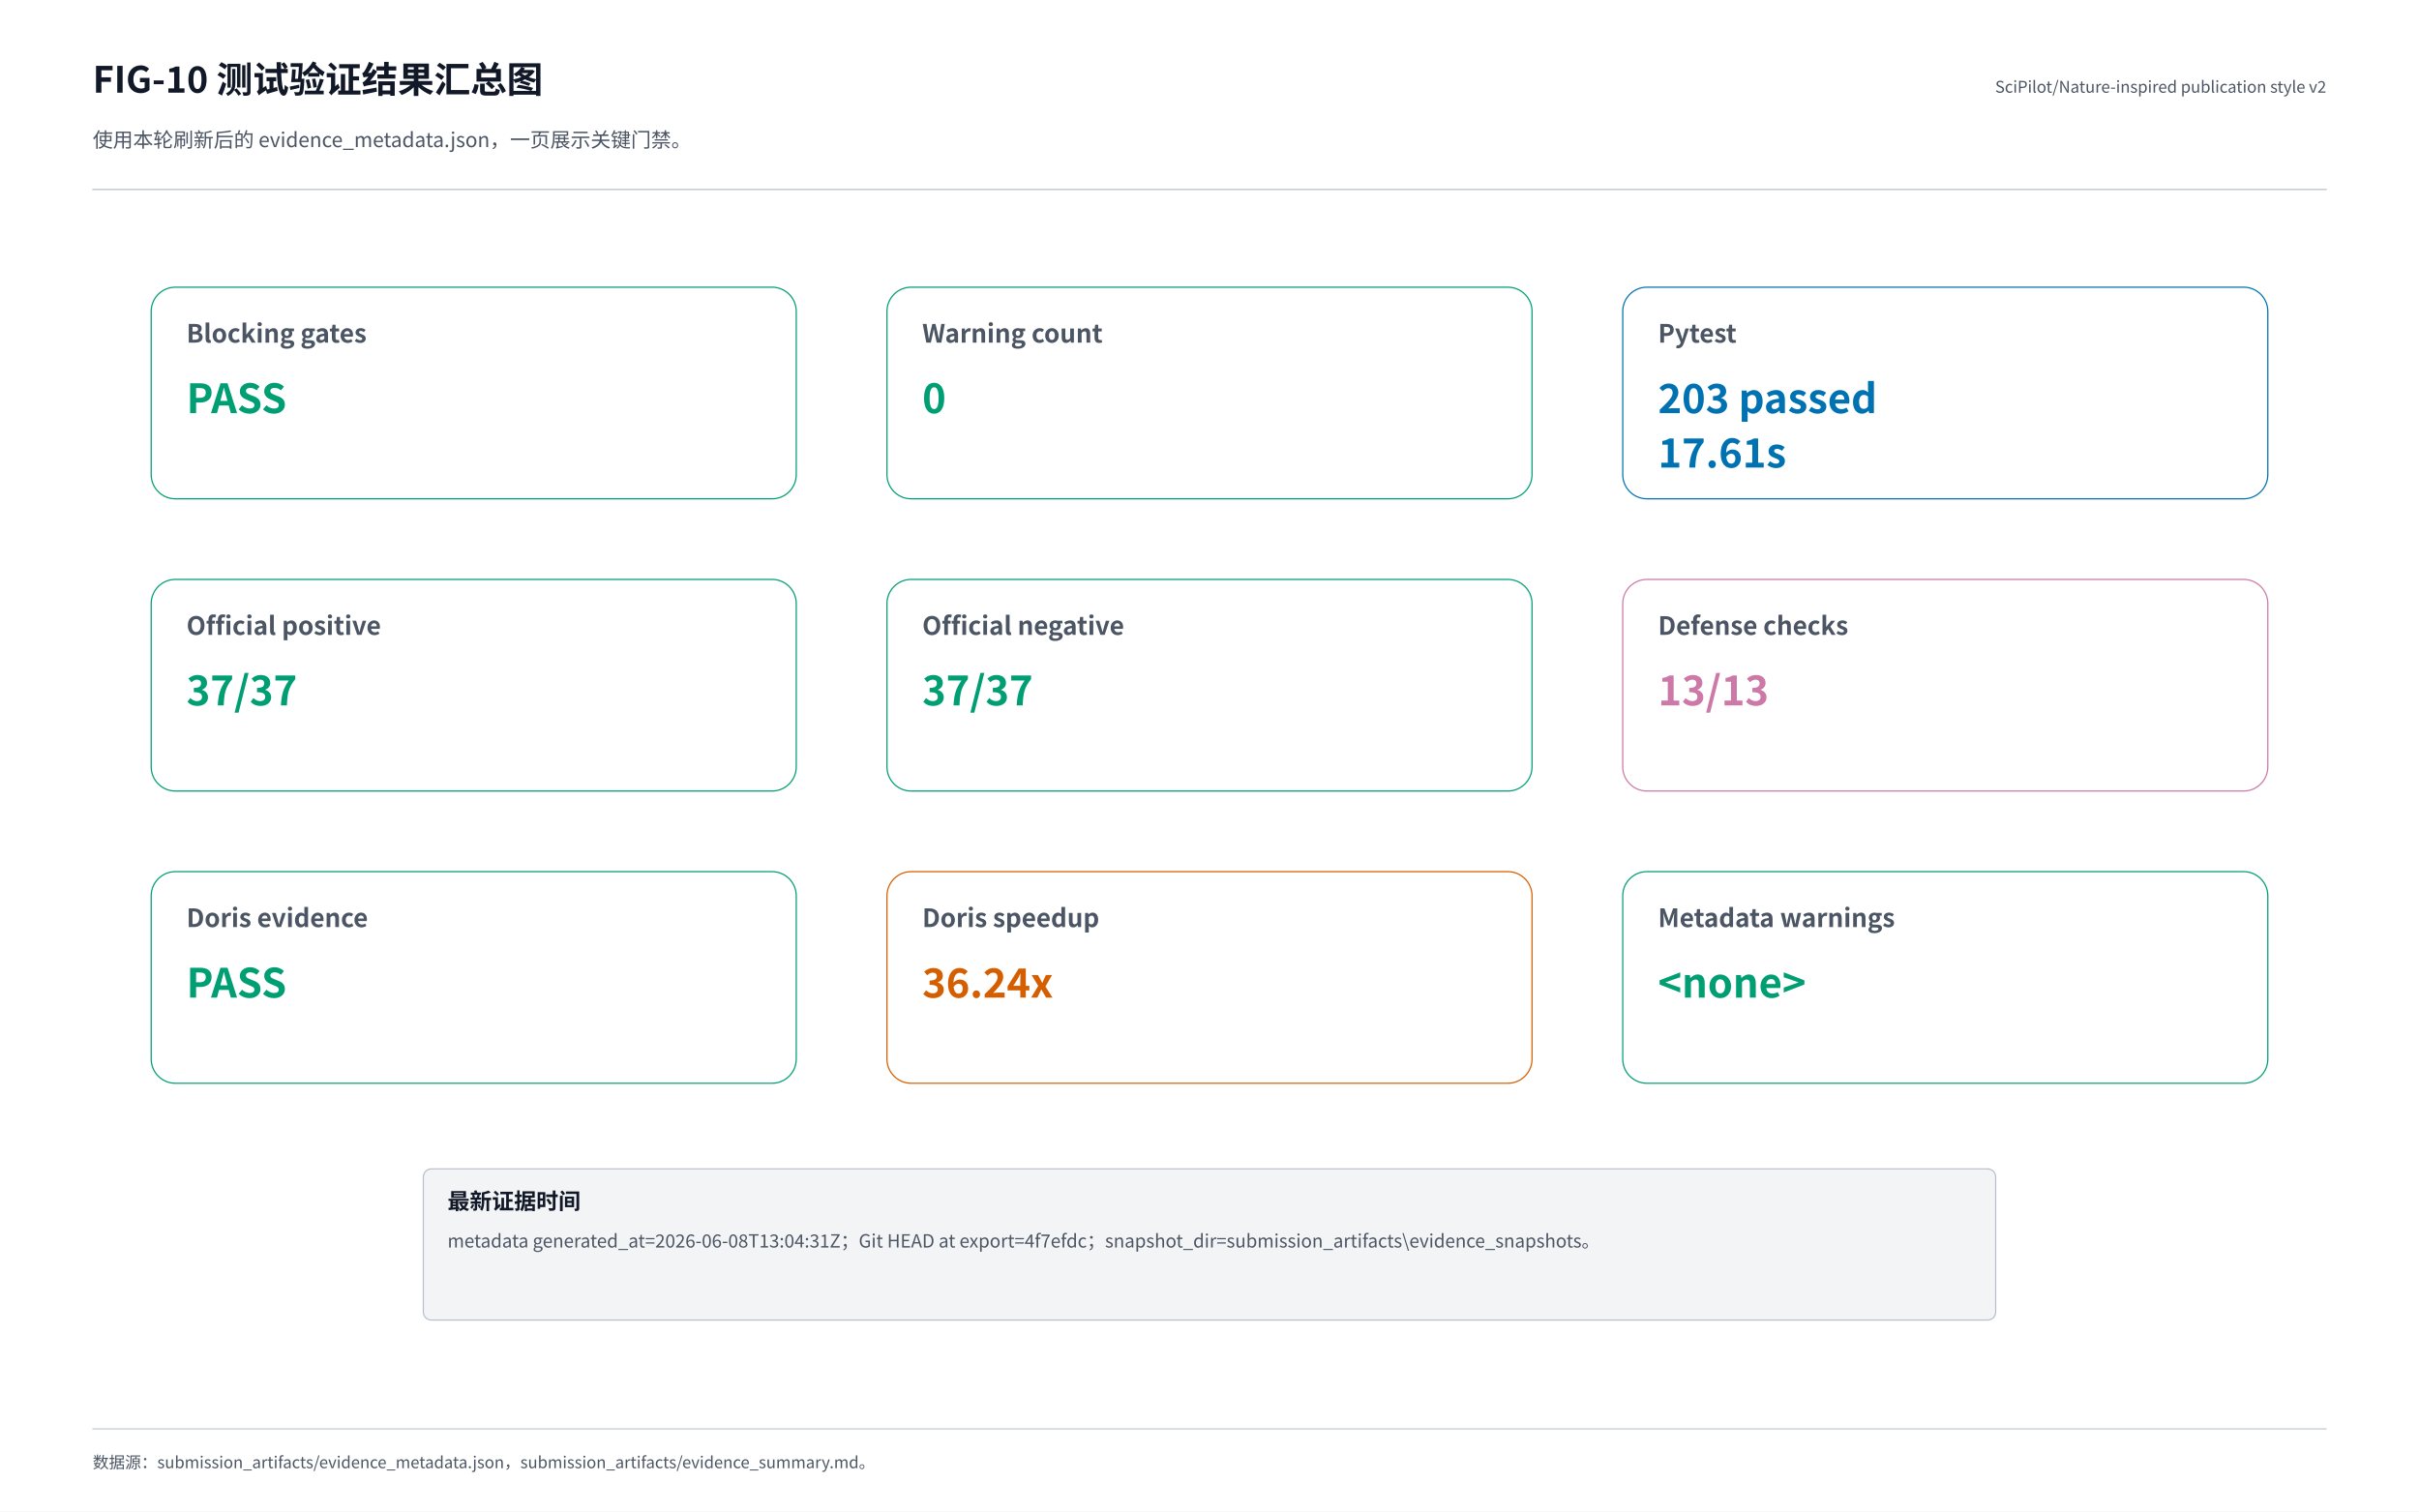
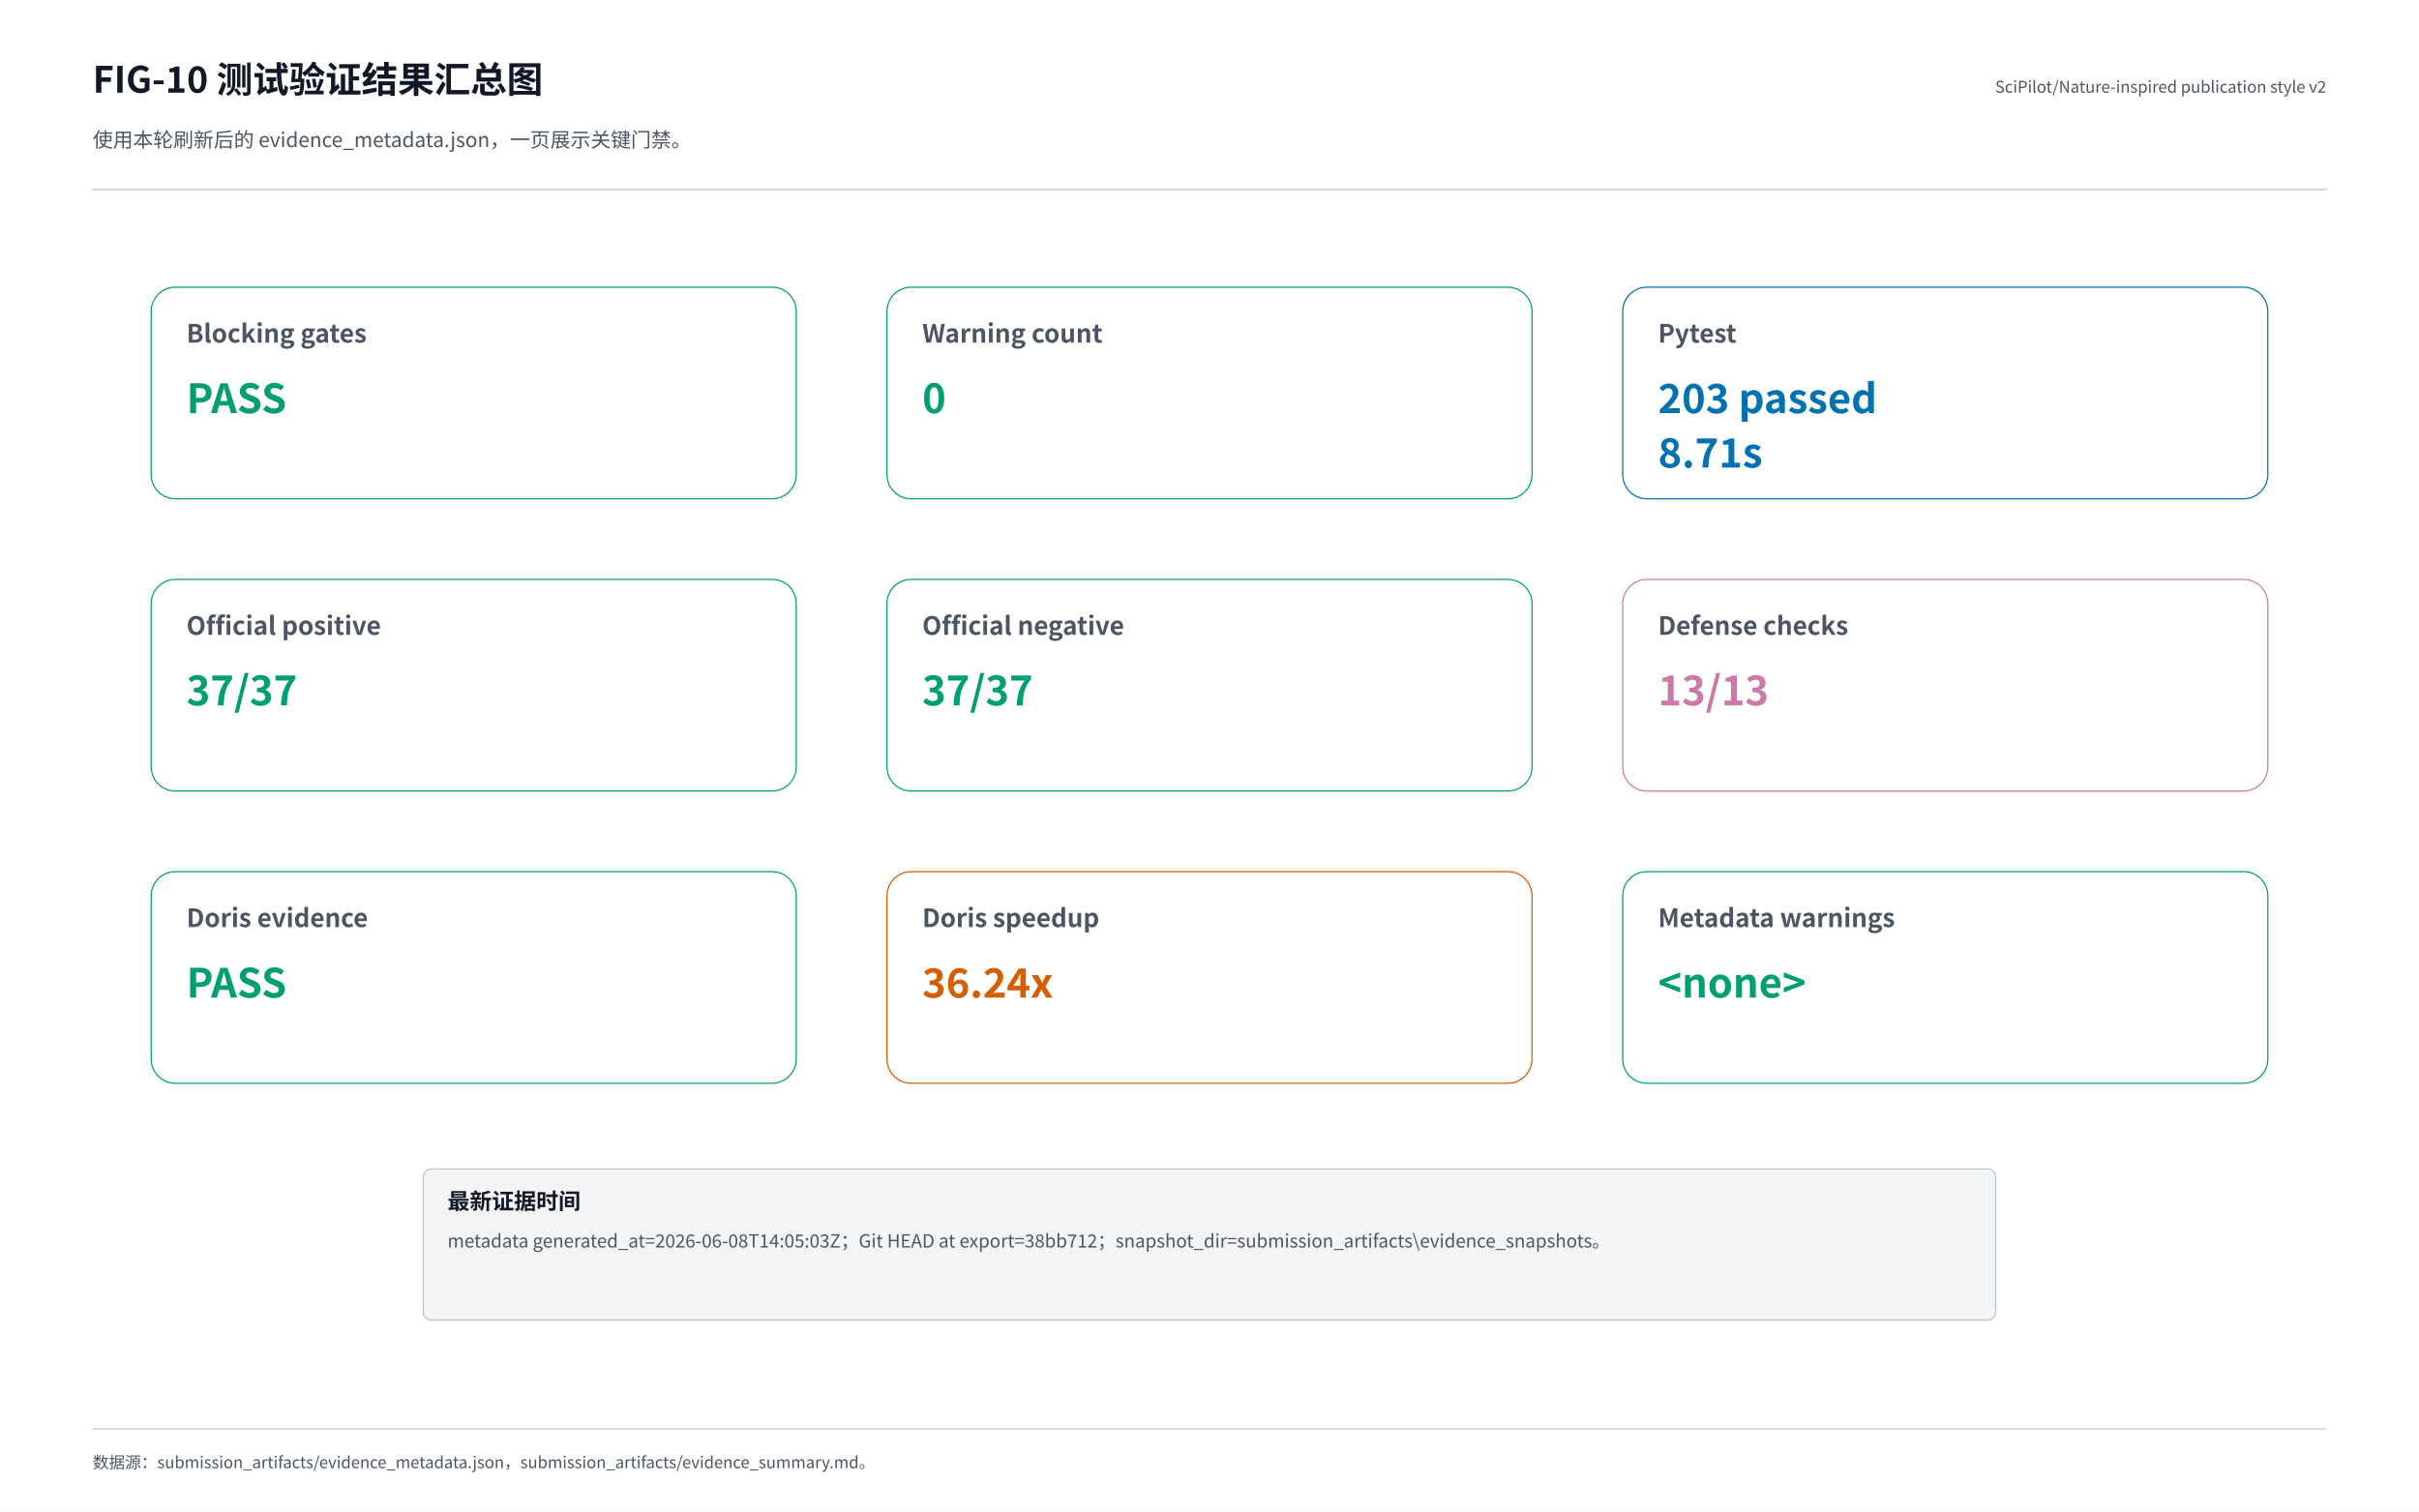
<svg xmlns="http://www.w3.org/2000/svg" width="2400" height="1500" viewBox="0 0 2400 1500" role="img" aria-label="FIG-10  测试验证结果汇总图">
  <rect x="0" y="0" width="2400" height="1500" fill="#ffffff" />
  <defs>
    <marker id="arrow" markerWidth="12" markerHeight="12" refX="10" refY="6" orient="auto">
      <path d="M2,2 L10,6 L2,10 Z" fill="#4b5563" />
    </marker>
  </defs>
  <text x="92.0" y="92.0" font-family="Microsoft YaHei, SimSun, Noto Sans CJK SC, Arial, sans-serif" font-size="36" font-weight="800" fill="#111827" text-anchor="start">
    <tspan x="92.0" dy="0.0">FIG-10  测试验证结果汇总图</tspan>
  </text>
  <text x="92.0" y="146.0" font-family="Microsoft YaHei, SimSun, Noto Sans CJK SC, Arial, sans-serif" font-size="20" font-weight="400" fill="#4b5563" text-anchor="start">
    <tspan x="92.0" dy="0.0">使用本轮刷新后的 evidence_metadata.json，一页展示关键门禁。</tspan>
  </text>
  <text x="2308.0" y="92.0" font-family="Microsoft YaHei, SimSun, Noto Sans CJK SC, Arial, sans-serif" font-size="16" font-weight="400" fill="#4b5563" text-anchor="end">
    <tspan x="2308.0" dy="0.0">SciPilot/Nature-inspired publication style v2</tspan>
  </text>
  <line x1="92.0" y1="188.0" x2="2308.0" y2="188.0" stroke="#b8c0cc" stroke-width="1.2" stroke-linecap="round" />
  <rect x="150.0" y="285.0" width="640.0" height="210.0" rx="24" fill="#ffffff" stroke="#009E73" stroke-width="1.2" />
  <text x="185.0" y="340.0" font-family="Microsoft YaHei, SimSun, Noto Sans CJK SC, Arial, sans-serif" font-size="25" font-weight="700" fill="#4b5563" text-anchor="start">
    <tspan x="185.0" dy="0.0">Blocking gates</tspan>
  </text>
  <text x="185.0" y="410.0" font-family="Microsoft YaHei, SimSun, Noto Sans CJK SC, Arial, sans-serif" font-size="40" font-weight="900" fill="#009E73" text-anchor="start">
    <tspan x="185.0" dy="0.0">PASS</tspan>
  </text>
  <rect x="880.0" y="285.0" width="640.0" height="210.0" rx="24" fill="#ffffff" stroke="#009E73" stroke-width="1.2" />
  <text x="915.0" y="340.0" font-family="Microsoft YaHei, SimSun, Noto Sans CJK SC, Arial, sans-serif" font-size="25" font-weight="700" fill="#4b5563" text-anchor="start">
    <tspan x="915.0" dy="0.0">Warning count</tspan>
  </text>
  <text x="915.0" y="410.0" font-family="Microsoft YaHei, SimSun, Noto Sans CJK SC, Arial, sans-serif" font-size="40" font-weight="900" fill="#009E73" text-anchor="start">
    <tspan x="915.0" dy="0.0">0</tspan>
  </text>
  <rect x="1610.0" y="285.0" width="640.0" height="210.0" rx="24" fill="#ffffff" stroke="#0072B2" stroke-width="1.2" />
  <text x="1645.0" y="340.0" font-family="Microsoft YaHei, SimSun, Noto Sans CJK SC, Arial, sans-serif" font-size="25" font-weight="700" fill="#4b5563" text-anchor="start">
    <tspan x="1645.0" dy="0.0">Pytest</tspan>
  </text>
  <text x="1645.0" y="410.0" font-family="Microsoft YaHei, SimSun, Noto Sans CJK SC, Arial, sans-serif" font-size="40" font-weight="900" fill="#0072B2" text-anchor="start">
    <tspan x="1645.0" dy="0.0">203 passed</tspan>
-     <tspan x="1645.0" dy="54.0">17.61s</tspan>
+     <tspan x="1645.0" dy="54.0">8.71s</tspan>
  </text>
  <rect x="150.0" y="575.0" width="640.0" height="210.0" rx="24" fill="#ffffff" stroke="#009E73" stroke-width="1.2" />
  <text x="185.0" y="630.0" font-family="Microsoft YaHei, SimSun, Noto Sans CJK SC, Arial, sans-serif" font-size="25" font-weight="700" fill="#4b5563" text-anchor="start">
    <tspan x="185.0" dy="0.0">Official positive</tspan>
  </text>
  <text x="185.0" y="700.0" font-family="Microsoft YaHei, SimSun, Noto Sans CJK SC, Arial, sans-serif" font-size="40" font-weight="900" fill="#009E73" text-anchor="start">
    <tspan x="185.0" dy="0.0">37/37</tspan>
  </text>
  <rect x="880.0" y="575.0" width="640.0" height="210.0" rx="24" fill="#ffffff" stroke="#009E73" stroke-width="1.2" />
  <text x="915.0" y="630.0" font-family="Microsoft YaHei, SimSun, Noto Sans CJK SC, Arial, sans-serif" font-size="25" font-weight="700" fill="#4b5563" text-anchor="start">
    <tspan x="915.0" dy="0.0">Official negative</tspan>
  </text>
  <text x="915.0" y="700.0" font-family="Microsoft YaHei, SimSun, Noto Sans CJK SC, Arial, sans-serif" font-size="40" font-weight="900" fill="#009E73" text-anchor="start">
    <tspan x="915.0" dy="0.0">37/37</tspan>
  </text>
  <rect x="1610.0" y="575.0" width="640.0" height="210.0" rx="24" fill="#ffffff" stroke="#CC79A7" stroke-width="1.2" />
  <text x="1645.0" y="630.0" font-family="Microsoft YaHei, SimSun, Noto Sans CJK SC, Arial, sans-serif" font-size="25" font-weight="700" fill="#4b5563" text-anchor="start">
    <tspan x="1645.0" dy="0.0">Defense checks</tspan>
  </text>
  <text x="1645.0" y="700.0" font-family="Microsoft YaHei, SimSun, Noto Sans CJK SC, Arial, sans-serif" font-size="40" font-weight="900" fill="#CC79A7" text-anchor="start">
    <tspan x="1645.0" dy="0.0">13/13</tspan>
  </text>
  <rect x="150.0" y="865.0" width="640.0" height="210.0" rx="24" fill="#ffffff" stroke="#009E73" stroke-width="1.2" />
  <text x="185.0" y="920.0" font-family="Microsoft YaHei, SimSun, Noto Sans CJK SC, Arial, sans-serif" font-size="25" font-weight="700" fill="#4b5563" text-anchor="start">
    <tspan x="185.0" dy="0.0">Doris evidence</tspan>
  </text>
  <text x="185.0" y="990.0" font-family="Microsoft YaHei, SimSun, Noto Sans CJK SC, Arial, sans-serif" font-size="40" font-weight="900" fill="#009E73" text-anchor="start">
    <tspan x="185.0" dy="0.0">PASS</tspan>
  </text>
  <rect x="880.0" y="865.0" width="640.0" height="210.0" rx="24" fill="#ffffff" stroke="#D55E00" stroke-width="1.2" />
  <text x="915.0" y="920.0" font-family="Microsoft YaHei, SimSun, Noto Sans CJK SC, Arial, sans-serif" font-size="25" font-weight="700" fill="#4b5563" text-anchor="start">
    <tspan x="915.0" dy="0.0">Doris speedup</tspan>
  </text>
  <text x="915.0" y="990.0" font-family="Microsoft YaHei, SimSun, Noto Sans CJK SC, Arial, sans-serif" font-size="40" font-weight="900" fill="#D55E00" text-anchor="start">
    <tspan x="915.0" dy="0.0">36.24x</tspan>
  </text>
  <rect x="1610.0" y="865.0" width="640.0" height="210.0" rx="24" fill="#ffffff" stroke="#009E73" stroke-width="1.2" />
  <text x="1645.0" y="920.0" font-family="Microsoft YaHei, SimSun, Noto Sans CJK SC, Arial, sans-serif" font-size="25" font-weight="700" fill="#4b5563" text-anchor="start">
    <tspan x="1645.0" dy="0.0">Metadata warnings</tspan>
  </text>
  <text x="1645.0" y="990.0" font-family="Microsoft YaHei, SimSun, Noto Sans CJK SC, Arial, sans-serif" font-size="40" font-weight="900" fill="#009E73" text-anchor="start">
    <tspan x="1645.0" dy="0.0">&lt;none&gt;</tspan>
  </text>
  <rect x="420.0" y="1160.0" width="1560.0" height="150.0" rx="8" fill="#f3f4f6" stroke="#b8c0cc" stroke-width="1.2" />
  <text x="444.0" y="1200.0" font-family="Microsoft YaHei, SimSun, Noto Sans CJK SC, Arial, sans-serif" font-size="22" font-weight="800" fill="#111827" text-anchor="start">
    <tspan x="444.0" dy="0.0">最新证据时间</tspan>
  </text>
  <text x="444.0" y="1238.0" font-family="Microsoft YaHei, SimSun, Noto Sans CJK SC, Arial, sans-serif" font-size="18" font-weight="400" fill="#4b5563" text-anchor="start">
-     <tspan x="444.0" dy="0.0">metadata generated_at=2026-06-08T13:04:31Z；Git HEAD at export=4f7efdc；snapshot_dir=submission_artifacts\evidence_snapshots。</tspan>
+     <tspan x="444.0" dy="0.0">metadata generated_at=2026-06-08T14:05:03Z；Git HEAD at export=38bb712；snapshot_dir=submission_artifacts\evidence_snapshots。</tspan>
  </text>
  <line x1="92.0" y1="1418.0" x2="2308.0" y2="1418.0" stroke="#b8c0cc" stroke-width="1" stroke-linecap="round" />
  <text x="92.0" y="1457.0" font-family="Microsoft YaHei, SimSun, Noto Sans CJK SC, Arial, sans-serif" font-size="16" font-weight="400" fill="#4b5563" text-anchor="start">
    <tspan x="92.0" dy="0.0">数据源：submission_artifacts/evidence_metadata.json，submission_artifacts/evidence_summary.md。</tspan>
  </text>
</svg>
